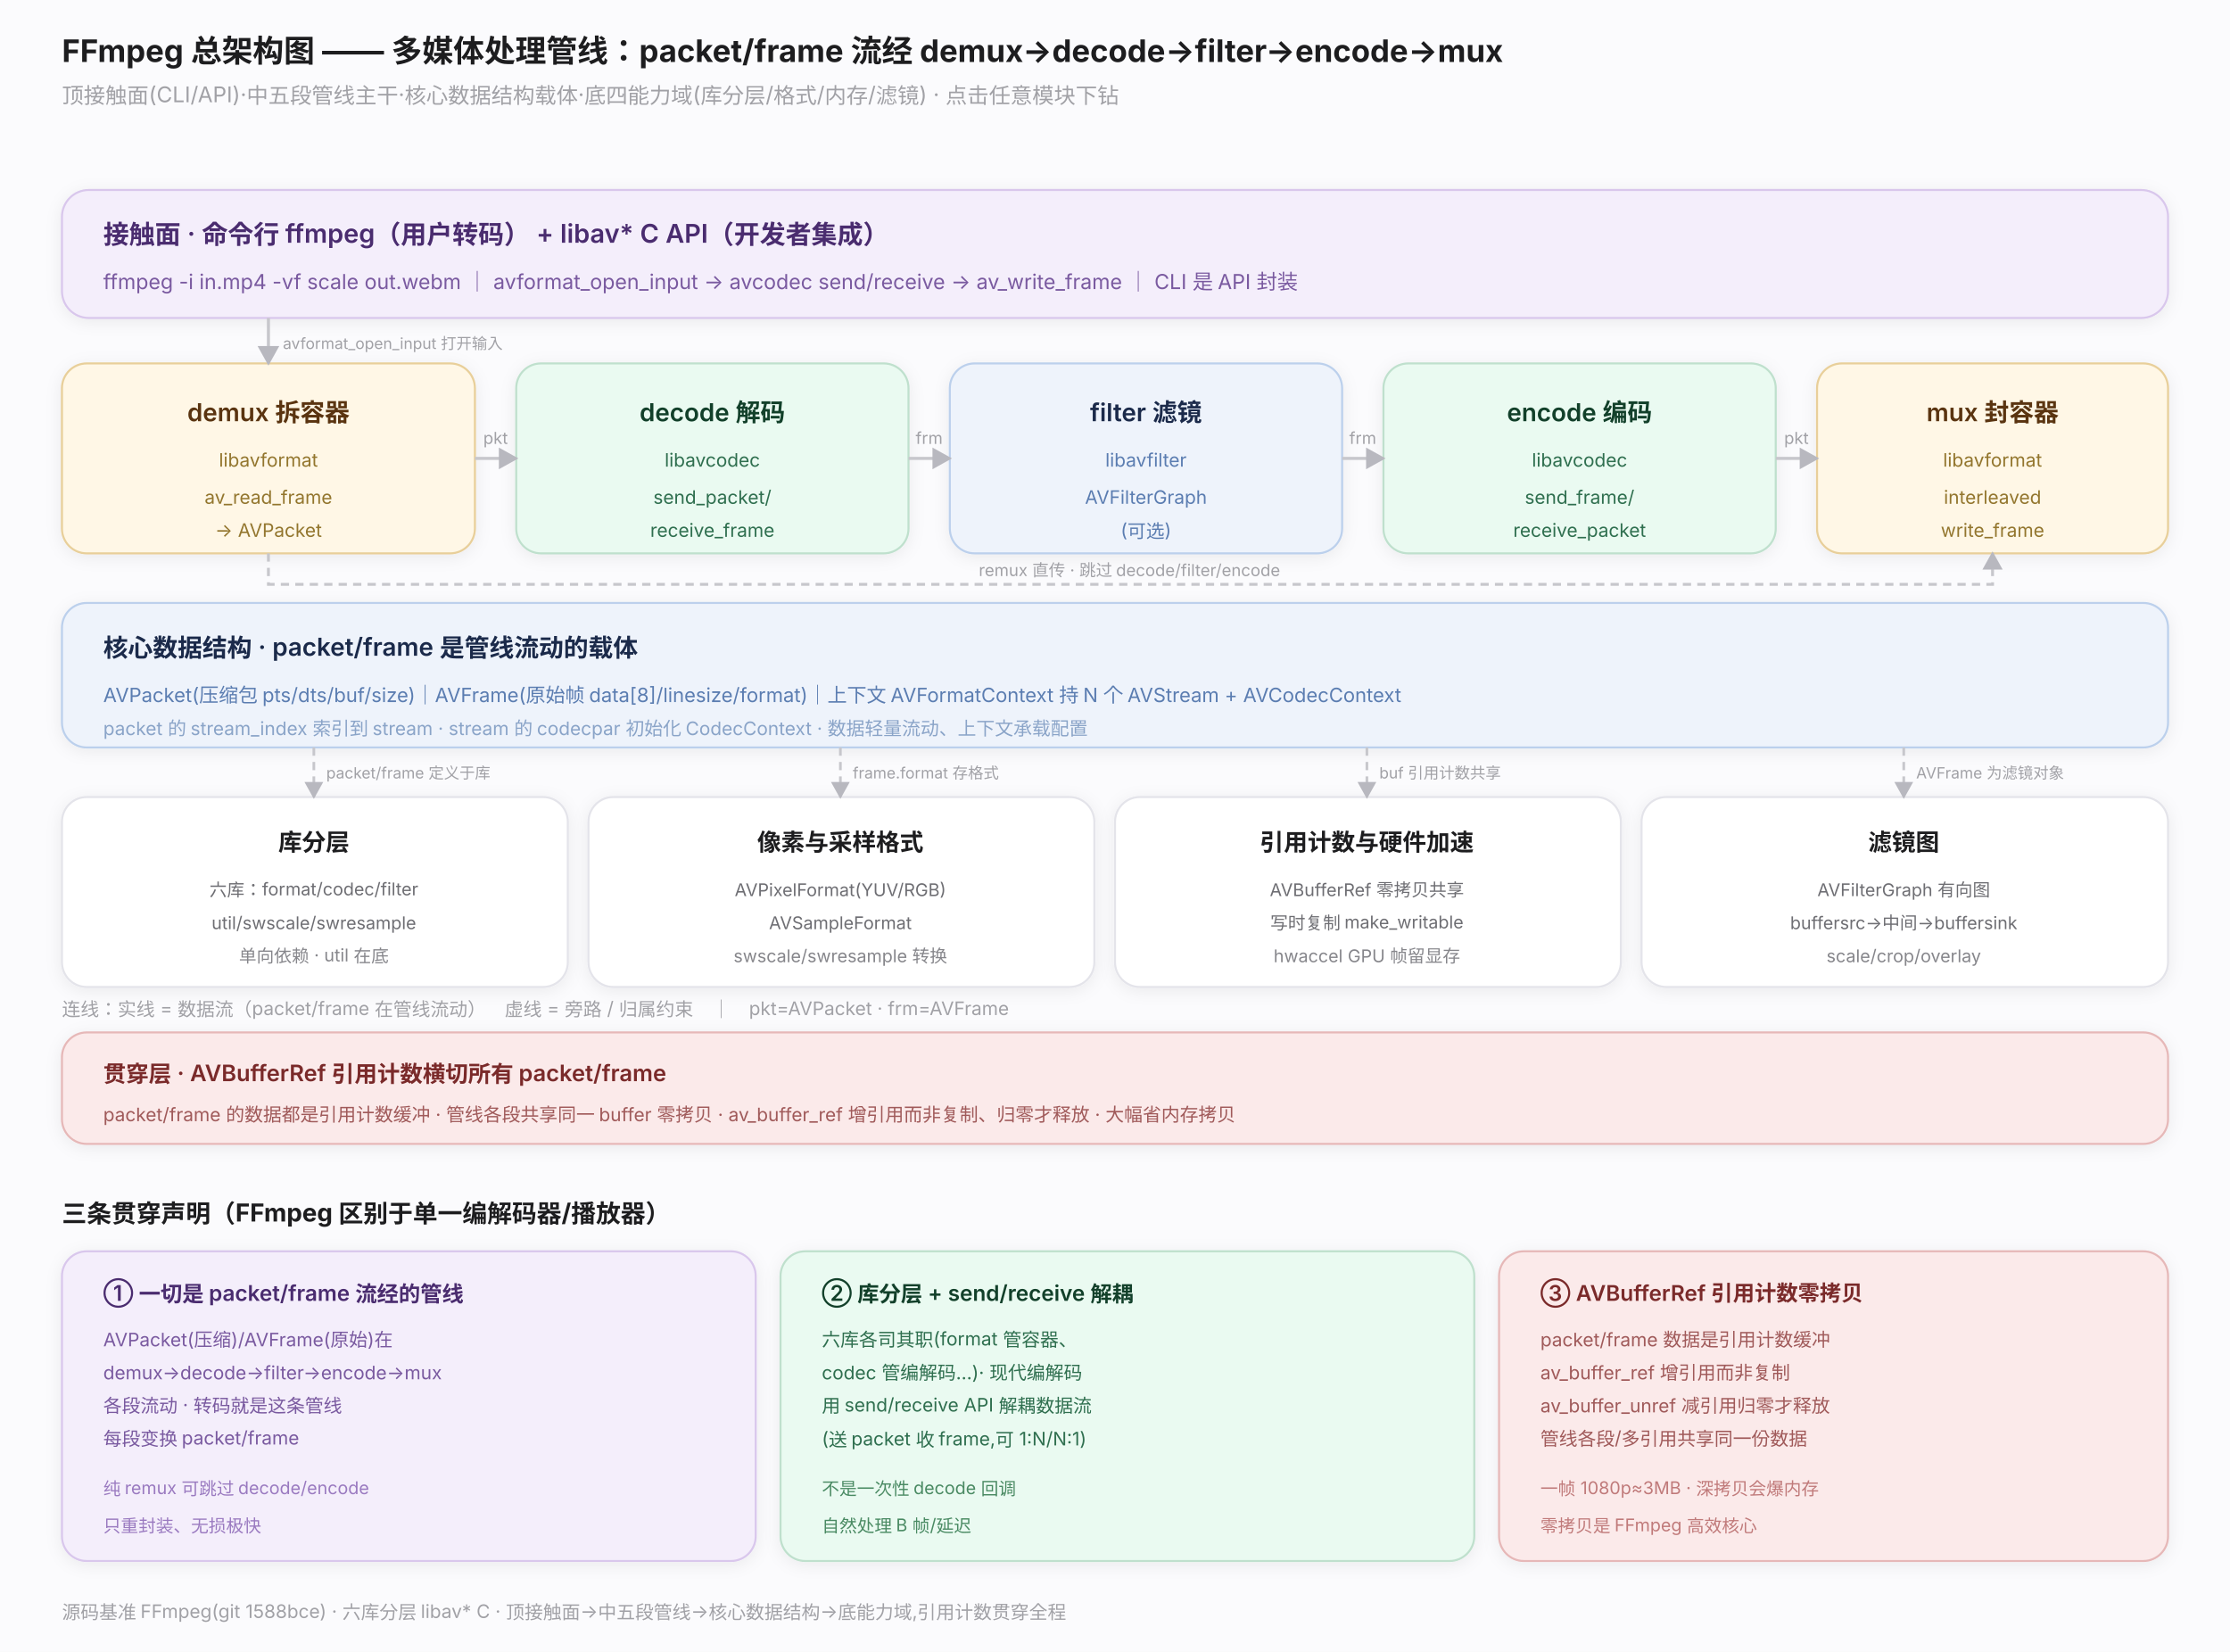
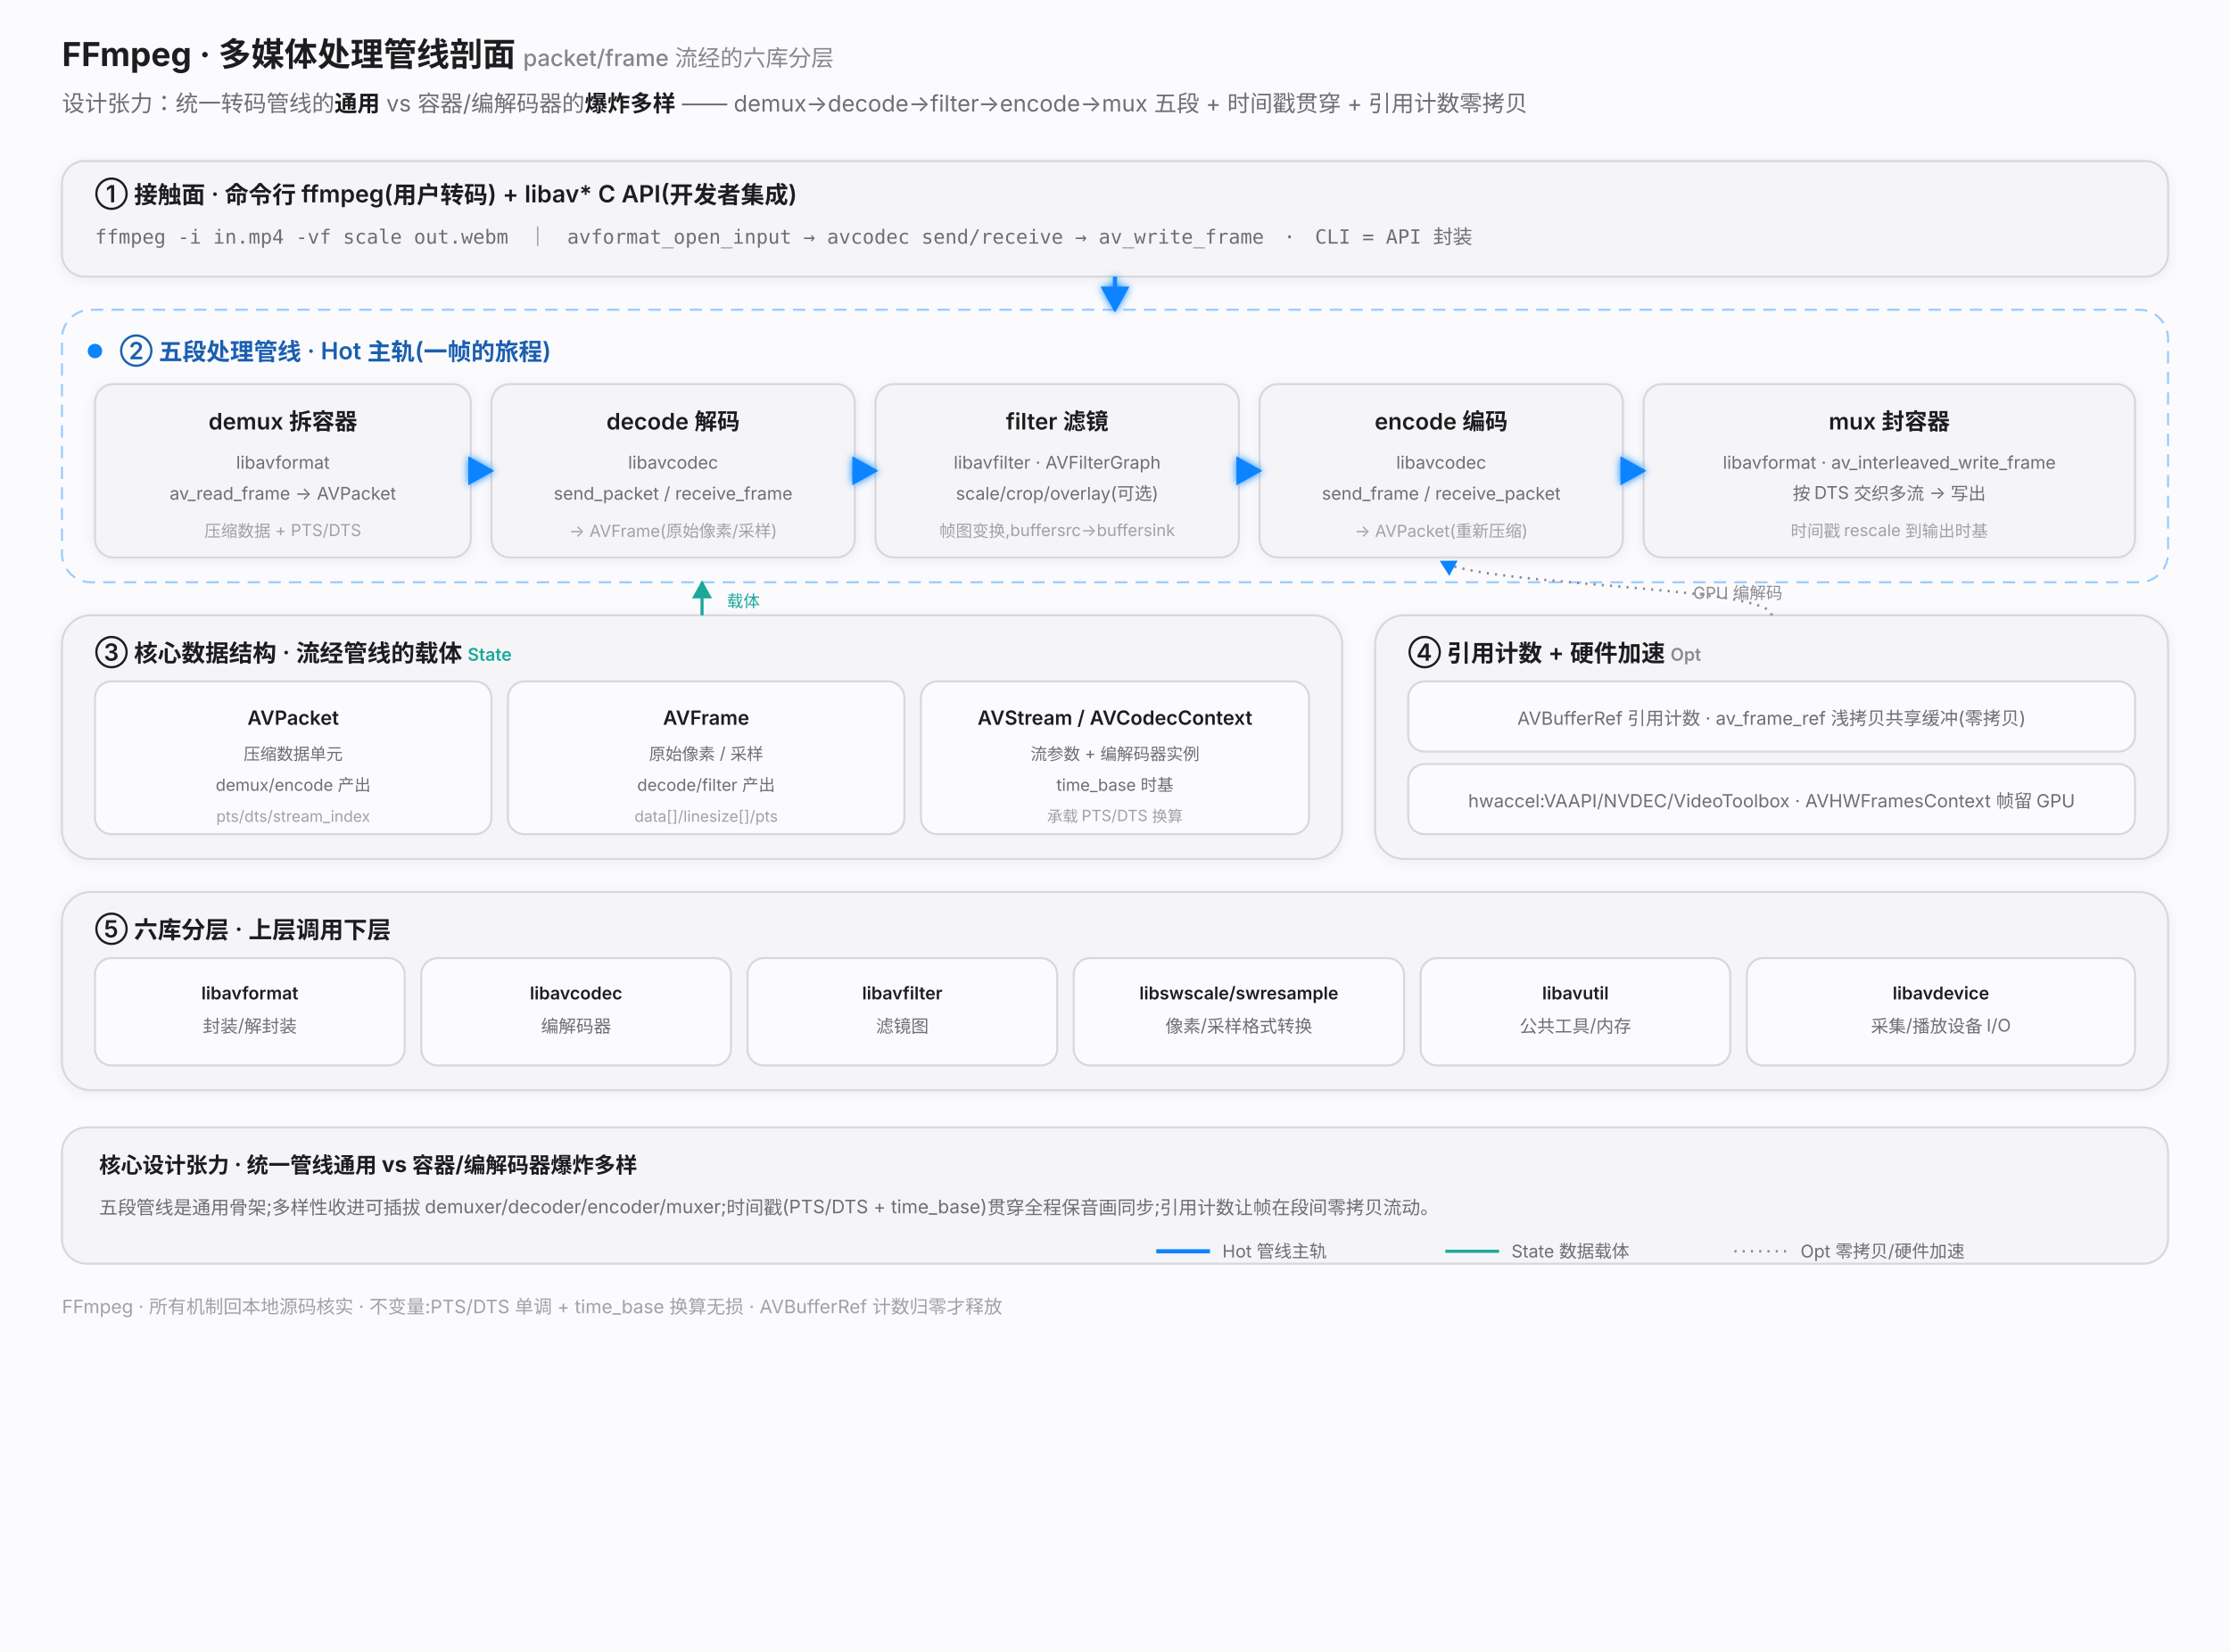
<svg xmlns="http://www.w3.org/2000/svg" width="1080" height="800" viewBox="0 0 1080 800" font-family="-apple-system,BlinkMacSystemFont,'SF Pro Display','Helvetica Neue','PingFang SC','Microsoft YaHei',sans-serif">
  <defs>
    <filter id="soft" x="-20%" y="-20%" width="140%" height="140%">
-       <feDropShadow dx="0" dy="1.5" stdDeviation="4" flood-color="#1d1d1f" flood-opacity="0.07" />
+       <feDropShadow dx="0" dy="1" stdDeviation="3" flood-color="#1d1d1f" flood-opacity="0.06" />
    </filter>
-     <marker id="ar" viewBox="0 0 10 10" refX="8" refY="5" markerWidth="7" markerHeight="7" orient="auto-start-reverse">
-       <path d="M0,0 L9,5 L0,10 z" fill="#b8b8bf" />
+     <filter id="glow" x="-40%" y="-40%" width="180%" height="180%">
+       <feGaussianBlur stdDeviation="2" result="b" />
+       <feMerge>
+         <feMergeNode in="b" />
+         <feMergeNode in="SourceGraphic" />
+       </feMerge>
+     </filter>
+     <marker id="ar-hot" viewBox="0 0 10 10" refX="8" refY="5" markerWidth="7" markerHeight="7" orient="auto-start-reverse">
+       <path d="M0,0 L9,5 L0,10 z" fill="#0a84ff" />
+     </marker>
+     <marker id="ar-ctrl" viewBox="0 0 10 10" refX="8" refY="5" markerWidth="6.5" markerHeight="6.5" orient="auto-start-reverse">
+       <path d="M0,0 L9,5 L0,10 z" fill="#a78bfa" />
+     </marker>
+     <marker id="ar-state" viewBox="0 0 10 10" refX="8" refY="5" markerWidth="6.5" markerHeight="6.5" orient="auto-start-reverse">
+       <path d="M0,0 L9,5 L0,10 z" fill="#1aa89a" />
+     </marker>
+     <marker id="ar-fail" viewBox="0 0 10 10" refX="8" refY="5" markerWidth="6" markerHeight="6" orient="auto-start-reverse">
+       <path d="M0,0 L9,5 L0,10 z" fill="#e0742a" />
    </marker>
  </defs>
  <rect width="1080" height="800" fill="#fbfbfd" />
-   <rect data-tid="FFmpeg原理_全景主线框架" data-lab="全景框架" x="0" y="0" width="1080" height="58" fill="none" stroke="none" />
-   <text x="30" y="30" font-size="15" font-weight="700" fill="#1d1d1f">FFmpeg 总架构图 —— 多媒体处理管线：packet/frame 流经 demux→decode→filter→encode→mux</text>
-   <text x="30" y="50" font-size="10.5" fill="#a1a1a6">顶接触面(CLI/API)·中五段管线主干·核心数据结构载体·底四能力域(库分层/格式/内存/滤镜) · 点击任意模块下钻</text>
-   <rect data-tid="FFmpeg原理_接触面_命令行与API" data-lab="接触面" x="30" y="92" width="1020" height="62" rx="13" fill="#f4eefb" stroke="#d9c7ec" filter="url(#soft)" />
-   <text x="50" y="118" font-size="12.5" font-weight="600" fill="#4a2c6f">接触面 · 命令行 ffmpeg（用户转码） + libav* C API（开发者集成）</text>
-   <text x="50" y="140" font-size="10" fill="#7a5aa0">ffmpeg -i in.mp4 -vf scale out.webm ｜ avformat_open_input → avcodec send/receive → av_write_frame ｜ CLI 是 API 封装</text>
-   <rect data-tid="FFmpeg原理_支撑_容器格式" data-lab="demux 容器" x="30" y="176" width="200" height="92" rx="12" fill="#fff7e6" stroke="#e8cf9a" filter="url(#soft)" />
-   <text x="130" y="204" font-size="12" font-weight="600" text-anchor="middle" fill="#5a3410">demux 拆容器</text>
-   <text x="130" y="226" font-size="9" text-anchor="middle" fill="#93762e">libavformat</text>
-   <text x="130" y="244" font-size="9" text-anchor="middle" fill="#93762e">av_read_frame</text>
-   <text x="130" y="260" font-size="9" text-anchor="middle" fill="#93762e">→ AVPacket</text>
-   <rect data-tid="FFmpeg原理_支撑_编解码管线" data-lab="decode 解码" x="250" y="176" width="190" height="92" rx="12" fill="#eafaf1" stroke="#bfe0cd" filter="url(#soft)" />
-   <text x="345" y="204" font-size="12" font-weight="600" text-anchor="middle" fill="#12402a">decode 解码</text>
-   <text x="345" y="226" font-size="9" text-anchor="middle" fill="#2f6f4f">libavcodec</text>
-   <text x="345" y="244" font-size="9" text-anchor="middle" fill="#2f6f4f">send_packet/</text>
-   <text x="345" y="260" font-size="9" text-anchor="middle" fill="#2f6f4f">receive_frame</text>
-   <rect data-tid="FFmpeg原理_支撑_滤镜图" data-lab="filter 滤镜" x="460" y="176" width="190" height="92" rx="12" fill="#eef3fb" stroke="#bcd0ec" filter="url(#soft)" />
-   <text x="555" y="204" font-size="12" font-weight="600" text-anchor="middle" fill="#1b2a4a">filter 滤镜</text>
-   <text x="555" y="226" font-size="9" text-anchor="middle" fill="#5b7db1">libavfilter</text>
-   <text x="555" y="244" font-size="9" text-anchor="middle" fill="#5b7db1">AVFilterGraph</text>
-   <text x="555" y="260" font-size="9" text-anchor="middle" fill="#5b7db1">(可选)</text>
-   <rect data-tid="FFmpeg原理_支撑_编解码管线" data-lab="encode 编码" x="670" y="176" width="190" height="92" rx="12" fill="#eafaf1" stroke="#bfe0cd" filter="url(#soft)" />
-   <text x="765" y="204" font-size="12" font-weight="600" text-anchor="middle" fill="#12402a">encode 编码</text>
-   <text x="765" y="226" font-size="9" text-anchor="middle" fill="#2f6f4f">libavcodec</text>
-   <text x="765" y="244" font-size="9" text-anchor="middle" fill="#2f6f4f">send_frame/</text>
-   <text x="765" y="260" font-size="9" text-anchor="middle" fill="#2f6f4f">receive_packet</text>
-   <rect data-tid="FFmpeg原理_支撑_容器格式" data-lab="mux 容器" x="880" y="176" width="170" height="92" rx="12" fill="#fff7e6" stroke="#e8cf9a" filter="url(#soft)" />
-   <text x="965" y="204" font-size="12" font-weight="600" text-anchor="middle" fill="#5a3410">mux 封容器</text>
-   <text x="965" y="226" font-size="9" text-anchor="middle" fill="#93762e">libavformat</text>
-   <text x="965" y="244" font-size="9" text-anchor="middle" fill="#93762e">interleaved</text>
-   <text x="965" y="260" font-size="9" text-anchor="middle" fill="#93762e">write_frame</text>
-   <path d="M230,222 L250,222" stroke="#c7c7cc" stroke-width="1.5" fill="none" marker-end="url(#ar)" />
-   <path d="M440,222 L460,222" stroke="#c7c7cc" stroke-width="1.5" fill="none" marker-end="url(#ar)" />
-   <path d="M650,222 L670,222" stroke="#c7c7cc" stroke-width="1.5" fill="none" marker-end="url(#ar)" />
-   <path d="M860,222 L880,222" stroke="#c7c7cc" stroke-width="1.5" fill="none" marker-end="url(#ar)" />
-   <rect data-tid="FFmpeg原理_支撑_核心数据结构" data-lab="核心数据结构" x="30" y="292" width="1020" height="70" rx="12" fill="#eef3fb" stroke="#bcd0ec" filter="url(#soft)" />
-   <text x="50" y="318" font-size="12" font-weight="600" fill="#1b2a4a">核心数据结构 · packet/frame 是管线流动的载体</text>
-   <text x="50" y="340" font-size="9.5" fill="#5b7db1">AVPacket(压缩包 pts/dts/buf/size)｜AVFrame(原始帧 data[8]/linesize/format)｜上下文 AVFormatContext 持 N 个 AVStream + AVCodecContext</text>
-   <text x="50" y="356" font-size="9" fill="#8aa4c8">packet 的 stream_index 索引到 stream · stream 的 codecpar 初始化 CodecContext · 数据轻量流动、上下文承载配置</text>
-   <rect data-tid="FFmpeg原理_支撑_库分层" data-lab="库分层" x="30" y="386" width="245" height="92" rx="12" fill="#ffffff" stroke="#e4e4ea" filter="url(#soft)" />
-   <text x="152" y="412" font-size="11.5" font-weight="600" text-anchor="middle" fill="#1d1d1f">库分层</text>
-   <text x="152" y="434" font-size="8.5" text-anchor="middle" fill="#6e6e73">六库：format/codec/filter</text>
-   <text x="152" y="450" font-size="8.5" text-anchor="middle" fill="#6e6e73">util/swscale/swresample</text>
-   <text x="152" y="466" font-size="8.5" text-anchor="middle" fill="#86868b">单向依赖 · util 在底</text>
-   <rect data-tid="FFmpeg原理_支撑_像素与采样格式" data-lab="像素与采样格式" x="285" y="386" width="245" height="92" rx="12" fill="#ffffff" stroke="#e4e4ea" filter="url(#soft)" />
-   <text x="407" y="412" font-size="11.5" font-weight="600" text-anchor="middle" fill="#1d1d1f">像素与采样格式</text>
-   <text x="407" y="434" font-size="8.5" text-anchor="middle" fill="#6e6e73">AVPixelFormat(YUV/RGB)</text>
-   <text x="407" y="450" font-size="8.5" text-anchor="middle" fill="#6e6e73">AVSampleFormat</text>
-   <text x="407" y="466" font-size="8.5" text-anchor="middle" fill="#86868b">swscale/swresample 转换</text>
-   <rect data-tid="FFmpeg原理_支撑_引用计数与硬件加速" data-lab="引用计数与硬件加速" x="540" y="386" width="245" height="92" rx="12" fill="#ffffff" stroke="#e4e4ea" filter="url(#soft)" />
-   <text x="662" y="412" font-size="11.5" font-weight="600" text-anchor="middle" fill="#1d1d1f">引用计数与硬件加速</text>
-   <text x="662" y="434" font-size="8.5" text-anchor="middle" fill="#6e6e73">AVBufferRef 零拷贝共享</text>
-   <text x="662" y="450" font-size="8.5" text-anchor="middle" fill="#6e6e73">写时复制 make_writable</text>
-   <text x="662" y="466" font-size="8.5" text-anchor="middle" fill="#86868b">hwaccel GPU 帧留显存</text>
-   <rect data-tid="FFmpeg原理_支撑_滤镜图" data-lab="滤镜图" x="795" y="386" width="255" height="92" rx="12" fill="#ffffff" stroke="#e4e4ea" filter="url(#soft)" />
-   <text x="922" y="412" font-size="11.5" font-weight="600" text-anchor="middle" fill="#1d1d1f">滤镜图</text>
-   <text x="922" y="434" font-size="8.5" text-anchor="middle" fill="#6e6e73">AVFilterGraph 有向图</text>
-   <text x="922" y="450" font-size="8.5" text-anchor="middle" fill="#6e6e73">buffersrc→中间→buffersink</text>
-   <text x="922" y="466" font-size="8.5" text-anchor="middle" fill="#86868b">scale/crop/overlay</text>
-   <rect x="30" y="500" width="1020" height="54" rx="12" fill="#fbeaea" stroke="#e6b8b8" filter="url(#soft)" />
-   <text x="50" y="524" font-size="11" font-weight="600" fill="#7a2a2a">贯穿层 · AVBufferRef 引用计数横切所有 packet/frame</text>
-   <text x="50" y="543" font-size="9" fill="#a05a5a">packet/frame 的数据都是引用计数缓冲 · 管线各段共享同一 buffer 零拷贝 · av_buffer_ref 增引用而非复制、归零才释放 · 大幅省内存拷贝</text>
-   <text x="30" y="592" font-size="12" font-weight="700" fill="#1d1d1f">三条贯穿声明（FFmpeg 区别于单一编解码器/播放器）</text>
-   <g>
-     <rect x="30" y="606" width="336" height="150" rx="12" fill="#f4eefb" stroke="#d9c7ec" filter="url(#soft)" />
-     <text x="50" y="630" font-size="10.5" font-weight="600" fill="#4a2c6f">① 一切是 packet/frame 流经的管线</text>
-     <text x="50" y="652" font-size="9" fill="#7a5aa0">AVPacket(压缩)/AVFrame(原始)在</text>
-     <text x="50" y="668" font-size="9" fill="#7a5aa0">demux→decode→filter→encode→mux</text>
-     <text x="50" y="684" font-size="9" fill="#7a5aa0">各段流动 · 转码就是这条管线</text>
-     <text x="50" y="700" font-size="9" fill="#7a5aa0">每段变换 packet/frame</text>
-     <text x="50" y="724" font-size="8.5" fill="#9a7ac0">纯 remux 可跳过 decode/encode</text>
-     <text x="50" y="742" font-size="8.5" fill="#9a7ac0">只重封装、无损极快</text>
-     <rect x="378" y="606" width="336" height="150" rx="12" fill="#eafaf1" stroke="#bfe0cd" filter="url(#soft)" />
-     <text x="398" y="630" font-size="10.5" font-weight="600" fill="#12402a">② 库分层 + send/receive 解耦</text>
-     <text x="398" y="652" font-size="9" fill="#2f6f4f">六库各司其职(format 管容器、</text>
-     <text x="398" y="668" font-size="9" fill="#2f6f4f">codec 管编解码…)· 现代编解码</text>
-     <text x="398" y="684" font-size="9" fill="#2f6f4f">用 send/receive API 解耦数据流</text>
-     <text x="398" y="700" font-size="9" fill="#2f6f4f">(送 packet 收 frame,可 1:N/N:1)</text>
-     <text x="398" y="724" font-size="8.5" fill="#4a8a63">不是一次性 decode 回调</text>
-     <text x="398" y="742" font-size="8.5" fill="#4a8a63">自然处理 B 帧/延迟</text>
-     <rect x="726" y="606" width="324" height="150" rx="12" fill="#fbeaea" stroke="#e6b8b8" filter="url(#soft)" />
-     <text x="746" y="630" font-size="10.5" font-weight="600" fill="#7a2a2a">③ AVBufferRef 引用计数零拷贝</text>
-     <text x="746" y="652" font-size="9" fill="#a05a5a">packet/frame 数据是引用计数缓冲</text>
-     <text x="746" y="668" font-size="9" fill="#a05a5a">av_buffer_ref 增引用而非复制</text>
-     <text x="746" y="684" font-size="9" fill="#a05a5a">av_buffer_unref 减引用归零才释放</text>
-     <text x="746" y="700" font-size="9" fill="#a05a5a">管线各段/多引用共享同一份数据</text>
-     <text x="746" y="724" font-size="8.5" fill="#c07a7a">一帧 1080p≈3MB · 深拷贝会爆内存</text>
-     <text x="746" y="742" font-size="8.5" fill="#c07a7a">零拷贝是 FFmpeg 高效核心</text>
+   <rect data-tid="FFmpeg原理_全景主线框架" data-lab="全景主线框架" x="0" y="0" width="1080" height="66" fill="none" stroke="none" />
+   <text x="30" y="32" font-size="16" font-weight="700" fill="#1d1d1f">FFmpeg · 多媒体处理管线剖面 <tspan font-size="11" font-weight="500" fill="#86868b">packet/frame 流经的六库分层</tspan>
+   </text>
+   <text x="30" y="54" font-size="11" fill="#6e6e73">设计张力：统一转码管线的<tspan font-weight="600" fill="#1d1d1f">通用</tspan> vs 容器/编解码器的<tspan font-weight="600" fill="#1d1d1f">爆炸多样</tspan> —— demux→decode→filter→encode→mux 五段 + 时间戳贯穿 + 引用计数零拷贝</text>
+   <rect data-tid="FFmpeg原理_接触面_命令行与API" data-lab="命令行与 API" x="30" y="78" width="1020" height="56" rx="11" fill="#f5f5f7" stroke="#d8d8dc" filter="url(#soft)" />
+   <text x="46" y="98" font-size="11.5" font-weight="600" fill="#1d1d1f">① 接触面 · 命令行 ffmpeg(用户转码) + libav* C API(开发者集成)</text>
+   <text x="46" y="118" font-size="9.5" fill="#6e6e73" font-family="monospace">ffmpeg -i in.mp4 -vf scale out.webm　｜　avformat_open_input → avcodec send/receive → av_write_frame　·　CLI = API 封装</text>
+   <rect x="30" y="150" width="1020" height="132" rx="14" fill="none" stroke="#0a84ff" stroke-opacity="0.4" stroke-dasharray="6 4" />
+   <circle cx="46" cy="170" r="3.5" fill="#0a84ff" />
+   <text x="58" y="174" font-size="11.5" font-weight="600" fill="#1b5fb0">② 五段处理管线 · Hot 主轨(一帧的旅程)</text>
+   <rect data-tid="FFmpeg原理_支撑_容器格式" data-lab="demux 拆容器" x="46" y="186" width="182" height="84" rx="9" fill="#f5f5f7" stroke="#d8d8dc" filter="url(#soft)" />
+   <text x="137" y="208" font-size="11" font-weight="600" text-anchor="middle" fill="#1d1d1f">demux 拆容器</text>
+   <text x="137" y="227" font-size="8.5" text-anchor="middle" fill="#6e6e73">libavformat</text>
+   <text x="137" y="242" font-size="8.5" text-anchor="middle" fill="#6e6e73">av_read_frame → AVPacket</text>
+   <text x="137" y="260" font-size="8" text-anchor="middle" fill="#a1a1a6">压缩数据 + PTS/DTS</text>
+   <rect data-tid="FFmpeg原理_支撑_编解码管线" data-lab="decode 解码" x="238" y="186" width="176" height="84" rx="9" fill="#f5f5f7" stroke="#d8d8dc" filter="url(#soft)" />
+   <text x="326" y="208" font-size="11" font-weight="600" text-anchor="middle" fill="#1d1d1f">decode 解码</text>
+   <text x="326" y="227" font-size="8.5" text-anchor="middle" fill="#6e6e73">libavcodec</text>
+   <text x="326" y="242" font-size="8.5" text-anchor="middle" fill="#6e6e73">send_packet / receive_frame</text>
+   <text x="326" y="260" font-size="8" text-anchor="middle" fill="#a1a1a6">→ AVFrame(原始像素/采样)</text>
+   <rect data-tid="FFmpeg原理_支撑_滤镜图" data-lab="filter 滤镜图" x="424" y="186" width="176" height="84" rx="9" fill="#f5f5f7" stroke="#d8d8dc" filter="url(#soft)" />
+   <text x="512" y="208" font-size="11" font-weight="600" text-anchor="middle" fill="#1d1d1f">filter 滤镜</text>
+   <text x="512" y="227" font-size="8.5" text-anchor="middle" fill="#6e6e73">libavfilter · AVFilterGraph</text>
+   <text x="512" y="242" font-size="8.5" text-anchor="middle" fill="#6e6e73">scale/crop/overlay(可选)</text>
+   <text x="512" y="260" font-size="8" text-anchor="middle" fill="#a1a1a6">帧图变换,buffersrc→buffersink</text>
+   <rect data-tid="FFmpeg原理_支撑_编解码管线" data-lab="encode 编码" x="610" y="186" width="176" height="84" rx="9" fill="#f5f5f7" stroke="#d8d8dc" filter="url(#soft)" />
+   <text x="698" y="208" font-size="11" font-weight="600" text-anchor="middle" fill="#1d1d1f">encode 编码</text>
+   <text x="698" y="227" font-size="8.5" text-anchor="middle" fill="#6e6e73">libavcodec</text>
+   <text x="698" y="242" font-size="8.5" text-anchor="middle" fill="#6e6e73">send_frame / receive_packet</text>
+   <text x="698" y="260" font-size="8" text-anchor="middle" fill="#a1a1a6">→ AVPacket(重新压缩)</text>
+   <rect data-tid="FFmpeg原理_支撑_容器格式" data-lab="mux 封容器" x="796" y="186" width="238" height="84" rx="9" fill="#f5f5f7" stroke="#d8d8dc" filter="url(#soft)" />
+   <text x="915" y="208" font-size="11" font-weight="600" text-anchor="middle" fill="#1d1d1f">mux 封容器</text>
+   <text x="915" y="227" font-size="8.5" text-anchor="middle" fill="#6e6e73">libavformat · av_interleaved_write_frame</text>
+   <text x="915" y="242" font-size="8.5" text-anchor="middle" fill="#6e6e73">按 DTS 交织多流 → 写出</text>
+   <text x="915" y="260" font-size="8" text-anchor="middle" fill="#a1a1a6">时间戳 rescale 到输出时基</text>
+   <g filter="url(#glow)">
+     <line x1="228" y1="228" x2="238" y2="228" stroke="#0a84ff" stroke-width="2" marker-end="url(#ar-hot)" />
+     <line x1="414" y1="228" x2="424" y2="228" stroke="#0a84ff" stroke-width="2" marker-end="url(#ar-hot)" />
+     <line x1="600" y1="228" x2="610" y2="228" stroke="#0a84ff" stroke-width="2" marker-end="url(#ar-hot)" />
+     <line x1="786" y1="228" x2="796" y2="228" stroke="#0a84ff" stroke-width="2" marker-end="url(#ar-hot)" />
+     <line x1="540" y1="134" x2="540" y2="150" stroke="#0a84ff" stroke-width="2" marker-end="url(#ar-hot)" />
  </g>
-   <g>
-     <path d="M130,154 L130,176" stroke="#c7c7cc" stroke-width="1.5" fill="none" marker-end="url(#ar)" />
-     <text x="137" y="169" font-size="7.5" fill="#a1a1a6">avformat_open_input 打开输入</text>
-     <text x="240" y="215" font-size="8" text-anchor="middle" fill="#a1a1a6">pkt</text>
-     <text x="450" y="215" font-size="8" text-anchor="middle" fill="#a1a1a6">frm</text>
-     <text x="660" y="215" font-size="8" text-anchor="middle" fill="#a1a1a6">frm</text>
-     <text x="870" y="215" font-size="8" text-anchor="middle" fill="#a1a1a6">pkt</text>
-     <path d="M130,268 L130,283 L965,283 L965,268" stroke="#c7c7cc" stroke-width="1.4" fill="none" stroke-dasharray="4 3" marker-end="url(#ar)" />
-     <text x="547" y="279" font-size="8" text-anchor="middle" fill="#a1a1a6">remux 直传 · 跳过 decode/filter/encode</text>
-     <path d="M152,362 L152,386" stroke="#c7c7cc" stroke-width="1.3" fill="none" stroke-dasharray="4 3" marker-end="url(#ar)" />
-     <text x="158" y="377" font-size="7.5" fill="#a1a1a6">packet/frame 定义于库</text>
-     <path d="M407,362 L407,386" stroke="#c7c7cc" stroke-width="1.3" fill="none" stroke-dasharray="4 3" marker-end="url(#ar)" />
-     <text x="413" y="377" font-size="7.5" fill="#a1a1a6">frame.format 存格式</text>
-     <path d="M662,362 L662,386" stroke="#c7c7cc" stroke-width="1.3" fill="none" stroke-dasharray="4 3" marker-end="url(#ar)" />
-     <text x="668" y="377" font-size="7.5" fill="#a1a1a6">buf 引用计数共享</text>
-     <path d="M922,362 L922,386" stroke="#c7c7cc" stroke-width="1.3" fill="none" stroke-dasharray="4 3" marker-end="url(#ar)" />
-     <text x="928" y="377" font-size="7.5" fill="#a1a1a6">AVFrame 为滤镜对象</text>
-     <text x="30" y="492" font-size="9" fill="#a1a1a6">连线：实线 = 数据流（packet/frame 在管线流动）　虚线 = 旁路 / 归属约束　｜　pkt=AVPacket · frm=AVFrame</text>
+   <rect data-tid="FFmpeg原理_支撑_核心数据结构" data-lab="核心数据结构" x="30" y="298" width="620" height="118" rx="14" fill="#f5f5f7" stroke="#d8d8dc" filter="url(#soft)" />
+   <text x="46" y="320" font-size="11.5" font-weight="600" fill="#1d1d1f">③ 核心数据结构 · 流经管线的载体 <tspan font-size="8.5" fill="#1aa89a">State</tspan>
+   </text>
+   <rect x="46" y="330" width="192" height="74" rx="8" fill="#fbfbfd" stroke="#d8d8dc" />
+   <text x="142" y="351" font-size="9.5" font-weight="600" text-anchor="middle" fill="#1d1d1f">AVPacket</text>
+   <text x="142" y="368" font-size="8" text-anchor="middle" fill="#6e6e73">压缩数据单元</text>
+   <text x="142" y="383" font-size="8" text-anchor="middle" fill="#6e6e73">demux/encode 产出</text>
+   <text x="142" y="398" font-size="7.5" text-anchor="middle" fill="#a1a1a6">pts/dts/stream_index</text>
+   <rect x="246" y="330" width="192" height="74" rx="8" fill="#fbfbfd" stroke="#d8d8dc" />
+   <text x="342" y="351" font-size="9.5" font-weight="600" text-anchor="middle" fill="#1d1d1f">AVFrame</text>
+   <text x="342" y="368" font-size="8" text-anchor="middle" fill="#6e6e73">原始像素 / 采样</text>
+   <text x="342" y="383" font-size="8" text-anchor="middle" fill="#6e6e73">decode/filter 产出</text>
+   <text x="342" y="398" font-size="7.5" text-anchor="middle" fill="#a1a1a6">data[]/linesize[]/pts</text>
+   <rect x="446" y="330" width="188" height="74" rx="8" fill="#fbfbfd" stroke="#d8d8dc" />
+   <text x="540" y="351" font-size="9.5" font-weight="600" text-anchor="middle" fill="#1d1d1f">AVStream / AVCodecContext</text>
+   <text x="540" y="368" font-size="8" text-anchor="middle" fill="#6e6e73">流参数 + 编解码器实例</text>
+   <text x="540" y="383" font-size="8" text-anchor="middle" fill="#6e6e73">time_base 时基</text>
+   <text x="540" y="398" font-size="7.5" text-anchor="middle" fill="#a1a1a6">承载 PTS/DTS 换算</text>
+   <rect data-tid="FFmpeg原理_支撑_引用计数与硬件加速" data-lab="引用计数与硬件加速" x="666" y="298" width="384" height="118" rx="14" fill="#f5f5f7" stroke="#d8d8dc" filter="url(#soft)" />
+   <text x="682" y="320" font-size="11.5" font-weight="600" fill="#1d1d1f">④ 引用计数 + 硬件加速 <tspan font-size="8.5" fill="#8a8a90">Opt</tspan>
+   </text>
+   <rect x="682" y="330" width="352" height="34" rx="8" fill="#fbfbfd" stroke="#d8d8dc" />
+   <text x="858" y="351" font-size="8.8" text-anchor="middle" fill="#6e6e73">AVBufferRef 引用计数 · av_frame_ref 浅拷贝共享缓冲(零拷贝)</text>
+   <rect x="682" y="370" width="352" height="34" rx="8" fill="#fbfbfd" stroke="#d8d8dc" />
+   <text x="858" y="391" font-size="8.8" text-anchor="middle" fill="#6e6e73">hwaccel:VAAPI/NVDEC/VideoToolbox · AVHWFramesContext 帧留 GPU</text>
+   <rect data-tid="FFmpeg原理_支撑_库分层" data-lab="库分层" x="30" y="432" width="1020" height="96" rx="14" fill="#f5f5f7" stroke="#d8d8dc" filter="url(#soft)" />
+   <text x="46" y="454" font-size="11.5" font-weight="600" fill="#1d1d1f">⑤ 六库分层 · 上层调用下层</text>
+   <g text-anchor="middle" font-size="8.5">
+     <rect x="46" y="464" width="150" height="52" rx="8" fill="#fbfbfd" stroke="#d8d8dc" />
+     <text x="121" y="484" font-weight="600" fill="#1d1d1f">libavformat</text>
+     <text x="121" y="500" fill="#6e6e73">封装/解封装</text>
+     <rect x="204" y="464" width="150" height="52" rx="8" fill="#fbfbfd" stroke="#d8d8dc" />
+     <text x="279" y="484" font-weight="600" fill="#1d1d1f">libavcodec</text>
+     <text x="279" y="500" fill="#6e6e73">编解码器</text>
+     <rect x="362" y="464" width="150" height="52" rx="8" fill="#fbfbfd" stroke="#d8d8dc" />
+     <text x="437" y="484" font-weight="600" fill="#1d1d1f">libavfilter</text>
+     <text x="437" y="500" fill="#6e6e73">滤镜图</text>
+     <rect x="520" y="464" width="160" height="52" rx="8" fill="#fbfbfd" stroke="#d8d8dc" data-tid="FFmpeg原理_支撑_像素与采样格式" data-lab="像素与采样格式" />
+     <text x="600" y="484" font-weight="600" fill="#1d1d1f">libswscale/swresample</text>
+     <text x="600" y="500" fill="#6e6e73">像素/采样格式转换</text>
+     <rect x="688" y="464" width="150" height="52" rx="8" fill="#fbfbfd" stroke="#d8d8dc" />
+     <text x="763" y="484" font-weight="600" fill="#1d1d1f">libavutil</text>
+     <text x="763" y="500" fill="#6e6e73">公共工具/内存</text>
+     <rect x="846" y="464" width="188" height="52" rx="8" fill="#fbfbfd" stroke="#d8d8dc" />
+     <text x="940" y="484" font-weight="600" fill="#1d1d1f">libavdevice</text>
+     <text x="940" y="500" fill="#6e6e73">采集/播放设备 I/O</text>
  </g>
-   <text x="30" y="784" font-size="9" fill="#a1a1a6">源码基准 FFmpeg(git 1588bce) · 六库分层 libav* C · 顶接触面→中五段管线→核心数据结构→底能力域,引用计数贯穿全程</text>
+   <line x1="340" y1="298" x2="340" y2="282" stroke="#1aa89a" stroke-width="1.5" marker-end="url(#ar-state)" />
+   <text x="352" y="294" font-size="8" fill="#1aa89a">载体</text>
+   <path d="M858,298 C858,284 720,284 698,272" fill="none" stroke="#8a8a90" stroke-width="1.2" stroke-dasharray="1 3" marker-end="url(#ar-hot)" />
+   <text x="820" y="290" font-size="8" fill="#8a8a90">GPU 编解码</text>
+   <rect x="30" y="546" width="1020" height="66" rx="12" fill="#f5f5f7" stroke="#d8d8dc" />
+   <text x="48" y="568" font-size="10.5" font-weight="700" fill="#1d1d1f">核心设计张力 · 统一管线通用 vs 容器/编解码器爆炸多样</text>
+   <text x="48" y="588" font-size="9" fill="#6e6e73">五段管线是通用骨架;多样性收进可插拔 demuxer/decoder/encoder/muxer;时间戳(PTS/DTS + time_base)贯穿全程保音画同步;引用计数让帧在段间零拷贝流动。</text>
+   <g font-size="8.5" fill="#6e6e73">
+     <line x1="560" y1="606" x2="586" y2="606" stroke="#0a84ff" stroke-width="2" />
+     <text x="592" y="609">Hot 管线主轨</text>
+     <line x1="700" y1="606" x2="726" y2="606" stroke="#1aa89a" stroke-width="1.5" />
+     <text x="732" y="609">State 数据载体</text>
+     <line x1="840" y1="606" x2="866" y2="606" stroke="#8a8a90" stroke-width="1.2" stroke-dasharray="1 3" />
+     <text x="872" y="609">Opt 零拷贝/硬件加速</text>
+   </g>
+   <text x="30" y="636" font-size="9" fill="#a1a1a6">FFmpeg · 所有机制回本地源码核实 · 不变量:PTS/DTS 单调 + time_base 换算无损 · AVBufferRef 计数归零才释放</text>
</svg>
